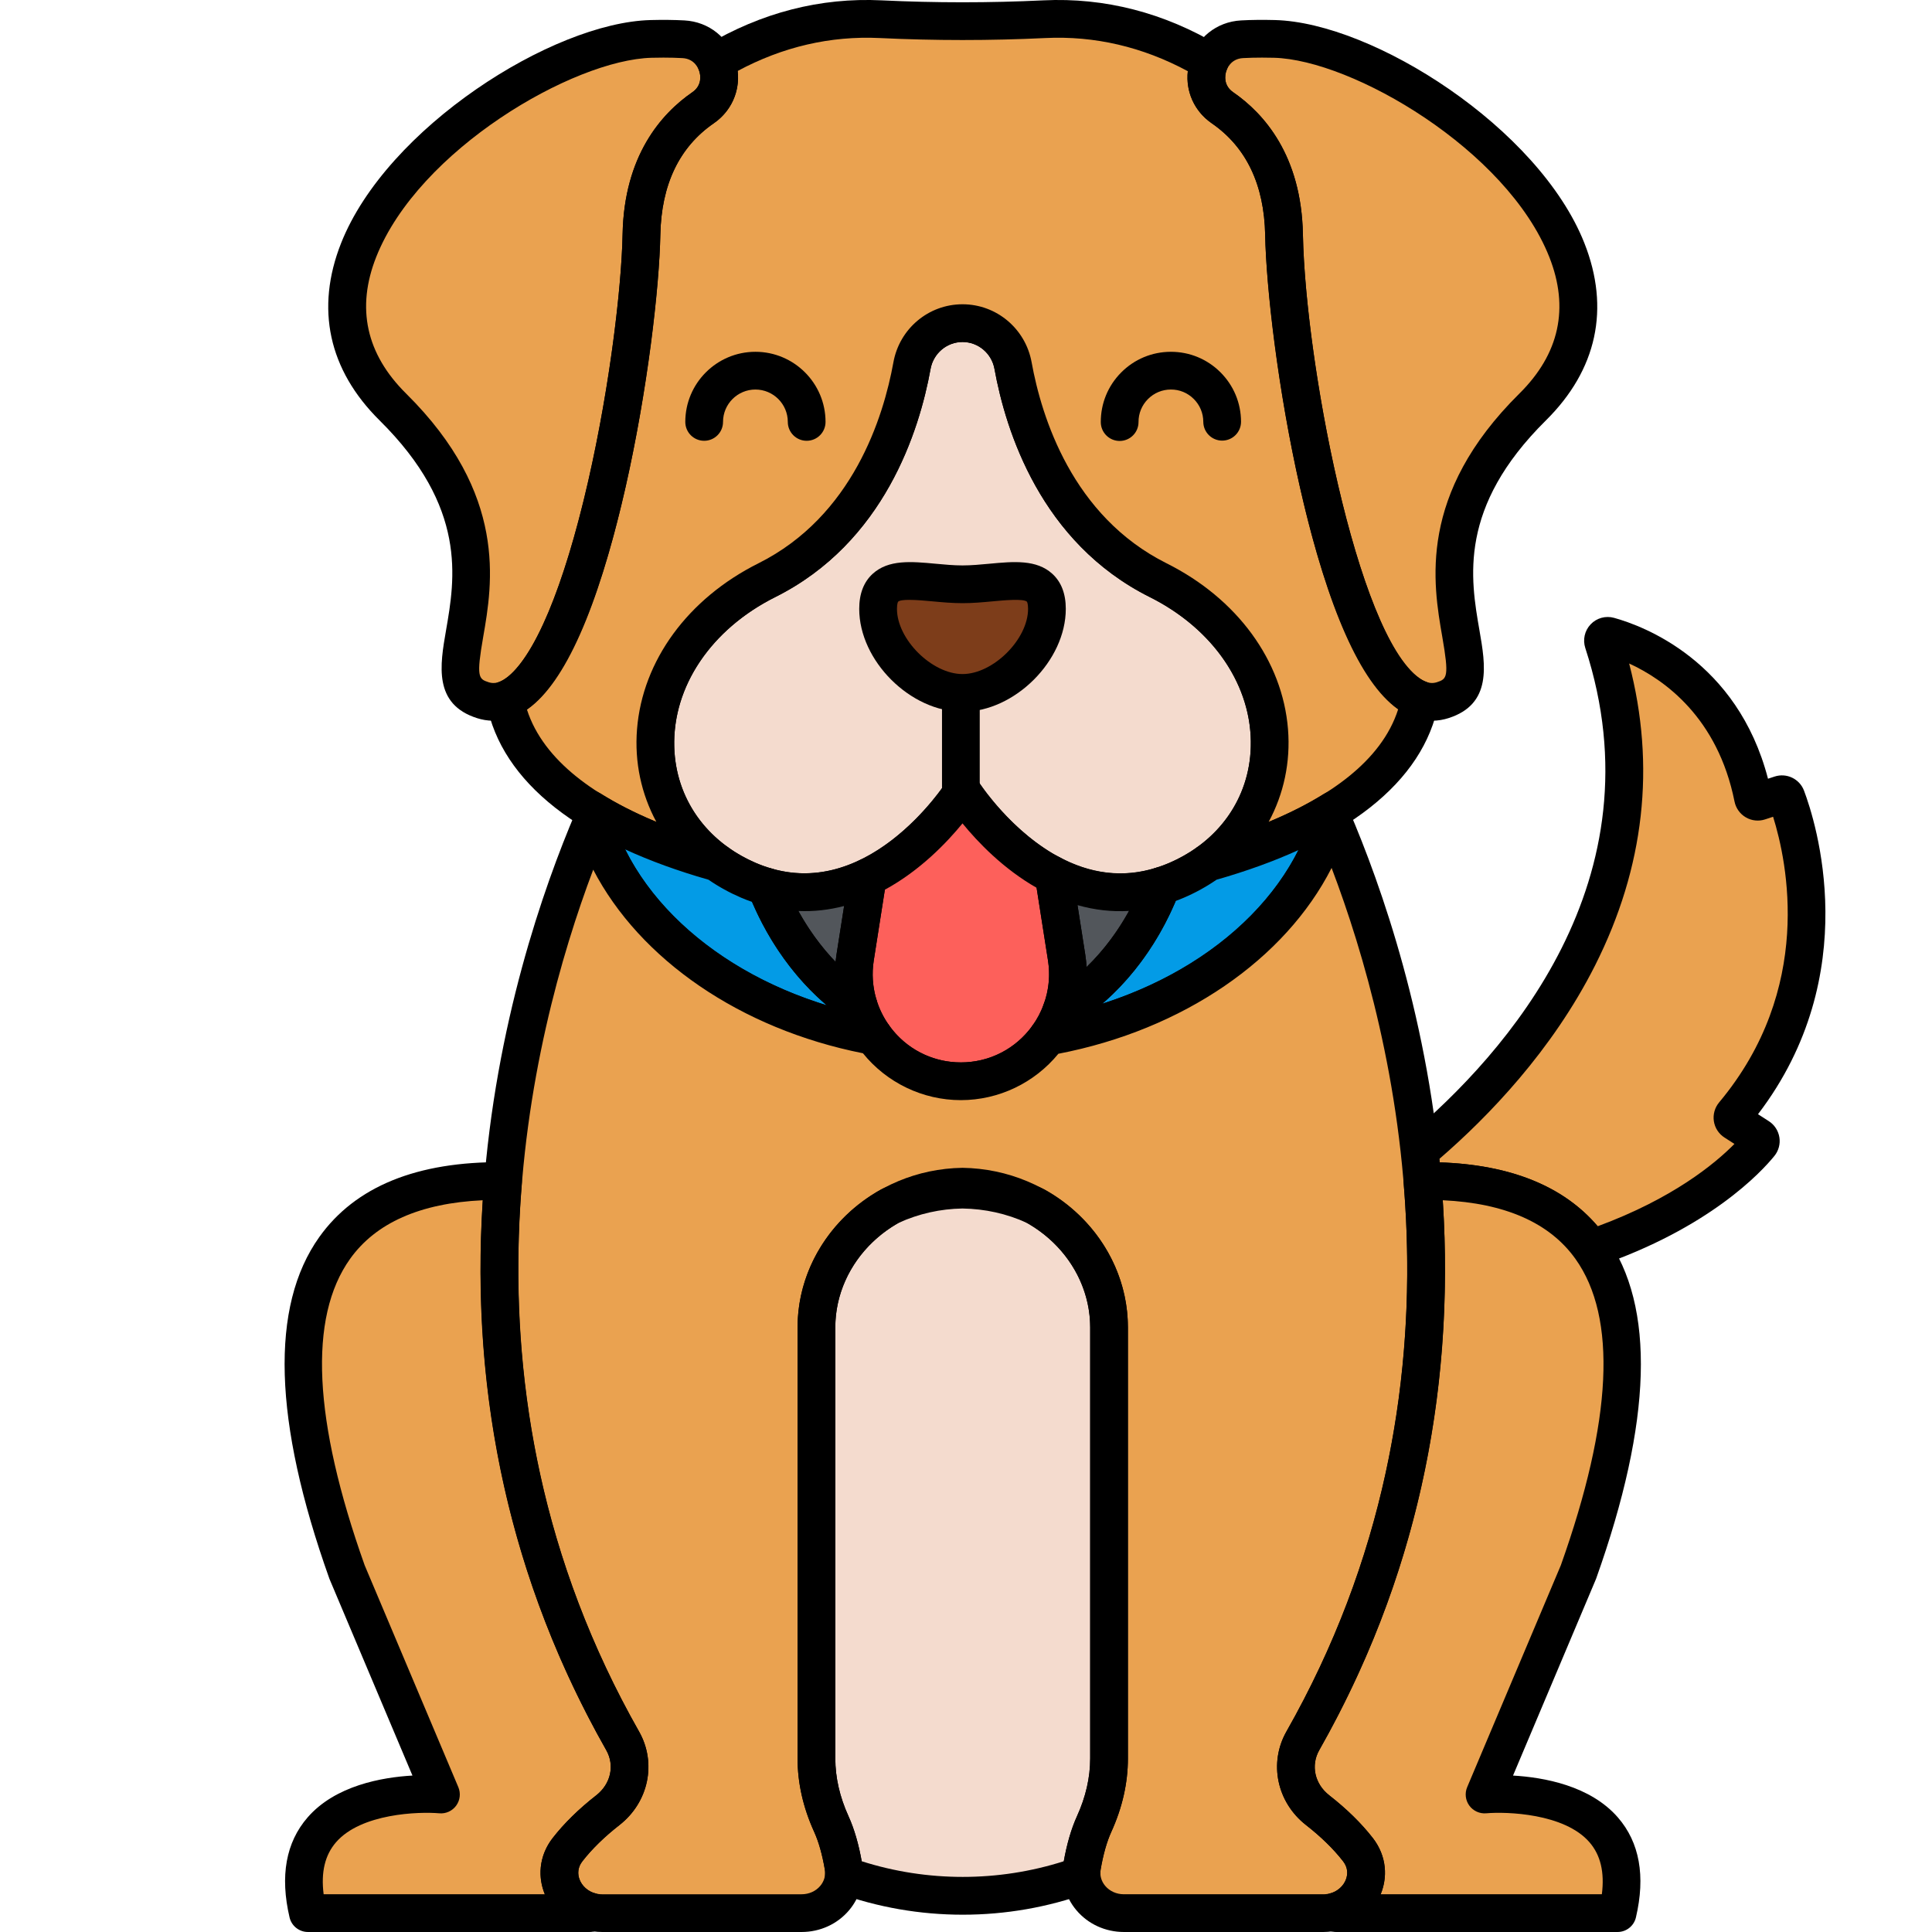
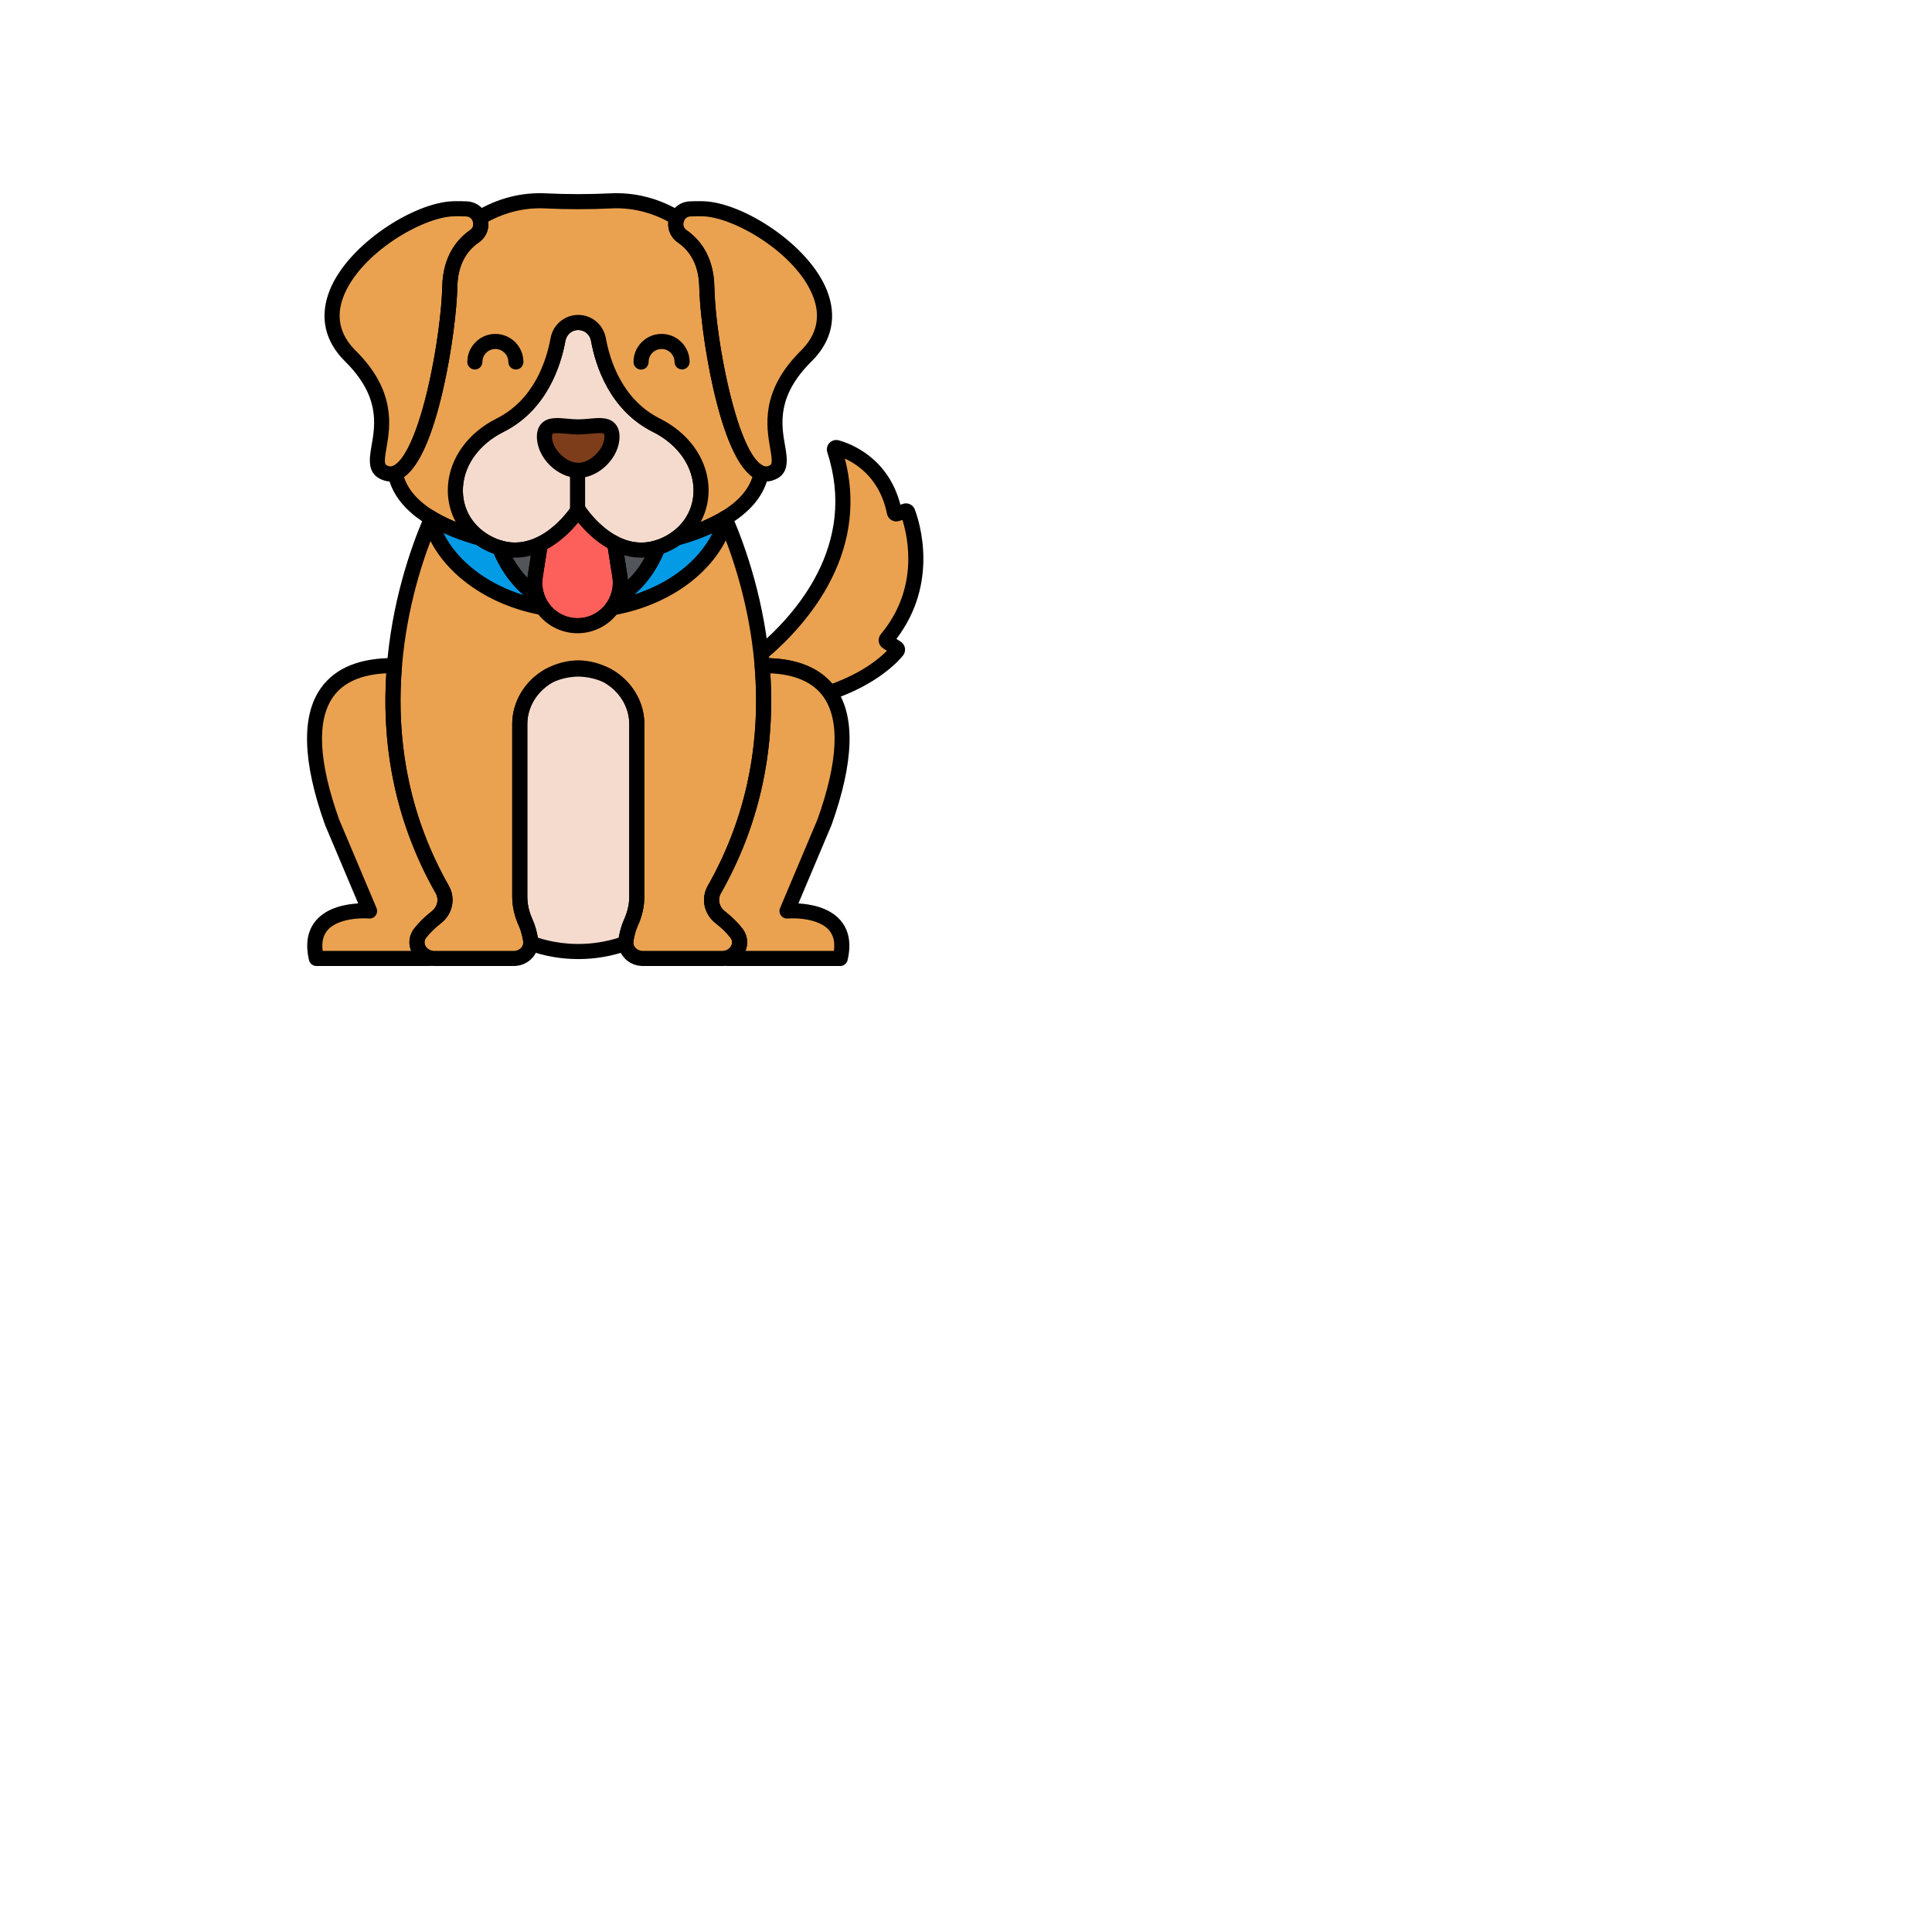
- <svg xmlns="http://www.w3.org/2000/svg" enable-background="new 0 0 256 256" height="512" viewBox="0 0 256 256" width="512">
+ <svg xmlns="http://www.w3.org/2000/svg" enable-background="new 0 0 512 512" height="100" viewBox="-64 -64 640 640" width="100">
  <path d="m153.458 76.874c-13.445-6.722-17.811-20.619-19.223-28.424-.589-3.253-3.391-5.634-6.697-5.634s-6.108 2.381-6.697 5.634c-1.412 7.804-5.778 21.702-19.223 28.424-19.289 9.645-19.289 32.551-2.411 39.785 16.473 7.06 28.331-11.755 28.331-11.755s11.858 18.814 28.331 11.755c16.879-7.234 16.879-30.14-2.411-39.785z" fill="#f4dbce" />
  <path d="m138.724 80.677c0 5.451-5.735 11.139-11.186 11.139s-11.186-5.688-11.186-11.139 5.735-3.254 11.186-3.254c5.451-.001 11.186-2.197 11.186 3.254z" fill="#7d3d1a" />
  <path d="m148.526 120.719c-9.088 0-16.658-6.172-20.988-11.542-5.598 6.94-16.613 15.224-29.316 9.779-8.431-3.613-13.619-11.028-13.878-19.835-.293-9.973 5.897-19.354 16.156-24.483 12.497-6.249 16.567-19.369 17.881-26.633.806-4.456 4.658-7.689 9.157-7.689 4.5 0 8.351 3.234 9.157 7.689 1.314 7.264 5.384 20.384 17.881 26.633 10.258 5.129 16.449 14.51 16.156 24.483-.259 8.807-5.447 16.222-13.878 19.835-2.876 1.233-5.667 1.762-8.328 1.763zm-20.988-18.315c.858 0 1.657.44 2.115 1.167.026.041 2.855 4.455 7.493 7.948 5.864 4.417 11.832 5.374 17.739 2.842 6.594-2.826 10.649-8.578 10.85-15.386.235-8.004-4.897-15.616-13.394-19.864-14.444-7.222-19.085-22.031-20.565-30.215-.375-2.074-2.157-3.579-4.237-3.579s-3.862 1.505-4.237 3.58c-1.48 8.184-6.121 22.992-20.565 30.214-8.497 4.249-13.629 11.86-13.394 19.865.2 6.808 4.256 12.56 10.85 15.386 14.346 6.149 25.125-10.62 25.232-10.79.456-.727 1.255-1.168 2.113-1.168z" />
  <path d="m127.538 94.316c-6.907 0-13.687-6.756-13.687-13.639 0-2.003.601-3.566 1.786-4.646 2.099-1.913 5.131-1.631 8.339-1.333 1.182.11 2.403.224 3.561.224s2.379-.114 3.561-.224c3.208-.299 6.239-.581 8.339 1.333 1.185 1.08 1.786 2.643 1.786 4.646.001 6.883-6.778 13.639-13.685 13.639zm-7.06-14.83c-.712 0-1.288.061-1.473.241-.001.001-.153.208-.153.95 0 4.037 4.627 8.639 8.687 8.639s8.686-4.602 8.686-8.639c0-.741-.152-.948-.154-.95-.439-.428-3.085-.182-4.508-.049-1.294.121-2.634.245-4.024.245s-2.729-.125-4.024-.245c-.825-.077-2.058-.192-3.037-.192z" />
  <path d="m127.321 108.056c-1.381 0-2.5-1.119-2.5-2.5v-11.777c0-1.381 1.119-2.5 2.5-2.5s2.5 1.119 2.5 2.5v11.777c0 1.381-1.119 2.5-2.5 2.5z" />
  <g fill="#eaa250">
    <path d="m168.864 5.156c-1.603-.041-3.026-.022-4.287.046-4.717.256-6.491 6.395-2.601 9.075 3.856 2.657 7.99 7.638 8.165 16.814.33 17.347 8.67 65.604 21.018 61.688 9.544-3.027-8.743-18.396 11.92-38.846 20.662-20.45-16.781-48.327-34.215-48.777z" />
    <path d="m86.273 5.156c1.603-.041 3.026-.022 4.287.046 4.717.256 6.491 6.395 2.601 9.075-3.856 2.657-7.99 7.638-8.165 16.814-.33 17.347-8.67 65.604-21.018 61.688-9.544-3.027 8.743-18.396-11.92-38.846-20.661-20.45 16.782-48.327 34.215-48.777z" />
    <path d="m170.141 31.091c-.175-9.176-4.309-14.157-8.165-16.814-2.165-1.491-2.571-4.052-1.696-6.076-8.222-4.914-15.993-5.939-21.9-5.655-7.227.347-14.456.347-21.683 0-5.894-.283-13.646.738-21.849 5.626.891 2.028.489 4.607-1.686 6.106-3.856 2.657-7.99 7.638-8.165 16.814-.303 15.931-7.363 57.926-18.077 61.644 2.053 10.782 14.074 17.62 28.052 21.544-12.477-8.967-10.864-28.649 6.646-37.404 13.445-6.722 17.811-20.619 19.223-28.424.589-3.253 3.391-5.634 6.697-5.634s6.108 2.381 6.697 5.634c1.412 7.804 5.778 21.702 19.223 28.424 17.51 8.755 19.123 28.437 6.646 37.404 13.988-3.927 26.015-10.772 28.056-21.566-10.682-3.851-17.716-45.721-18.019-61.623z" />
  </g>
  <path d="m189.741 95.502c-1.335 0-2.909-.383-4.574-1.578-4.897-3.513-9.202-13.217-12.794-28.84-3.06-13.311-4.598-26.927-4.731-33.946-.127-6.671-2.511-11.651-7.084-14.803-2.655-1.829-3.803-5.03-2.922-8.155.887-3.149 3.559-5.299 6.807-5.475 1.367-.075 2.876-.091 4.487-.049 13.048.337 34.97 14.313 41.003 29.542 3.438 8.679 1.677 16.81-5.095 23.511-11.634 11.514-9.995 20.943-8.799 27.828.796 4.583 1.699 9.778-4.124 11.624-.609.194-1.346.341-2.174.341zm-22.509-87.868c-.891 0-1.733.021-2.52.064-1.646.089-2.15 1.429-2.265 1.837-.112.399-.376 1.771.947 2.682 4.108 2.831 9.047 8.395 9.247 18.825.315 16.569 7.053 52.801 15.441 58.819 1.088.781 1.812.695 2.321.534 1.344-.426 1.625-.728.709-6.002-1.228-7.063-3.282-18.886 10.208-32.237 5.311-5.255 6.644-11.351 3.964-18.116-5.622-14.19-26.098-26.117-36.483-26.386-.538-.013-1.061-.02-1.569-.02z" />
  <path d="m65.396 95.502c-.829 0-1.565-.147-2.173-.341-5.823-1.846-4.92-7.041-4.124-11.624 1.196-6.885 2.835-16.313-8.799-27.828-6.771-6.702-8.533-14.832-5.095-23.511 6.034-15.228 27.956-29.204 41.004-29.541 1.609-.042 3.12-.026 4.487.048 3.248.176 5.92 2.326 6.807 5.475.88 3.125-.267 6.326-2.922 8.155-4.574 3.152-6.958 8.132-7.084 14.804-.133 7.019-1.671 20.635-4.731 33.946-3.592 15.624-7.897 25.327-12.794 28.84-1.666 1.194-3.241 1.577-4.576 1.577zm22.51-87.868c-.508 0-1.031.007-1.567.021-10.386.268-30.862 12.196-36.485 26.386-2.68 6.765-1.347 12.86 3.964 18.116 13.49 13.351 11.435 25.174 10.208 32.237-.917 5.275-.635 5.576.709 6.002.509.163 1.232.248 2.321-.533 3.715-2.665 7.664-12.104 10.835-25.898 2.98-12.963 4.477-26.152 4.605-32.92.199-10.43 5.138-15.994 9.247-18.826 1.323-.911 1.059-2.283.947-2.682-.115-.408-.619-1.749-2.265-1.838-.785-.044-1.629-.065-2.519-.065zm-1.633-2.478h.01z" />
  <path d="m160.104 116.779c-.94 0-1.828-.534-2.252-1.417-.526-1.093-.191-2.406.794-3.114 4.961-3.565 7.526-9.116 7.038-15.229-.586-7.33-5.574-14.024-13.343-17.909-14.443-7.222-19.084-22.03-20.565-30.214-.375-2.074-2.157-3.58-4.237-3.58s-3.862 1.505-4.237 3.58c-1.48 8.184-6.121 22.992-20.565 30.214-7.769 3.885-12.757 10.58-13.343 17.909-.489 6.113 2.077 11.664 7.038 15.229.985.708 1.32 2.021.794 3.114s-1.761 1.651-2.929 1.323c-17.528-4.92-27.844-13.041-29.833-23.483-.232-1.219.465-2.423 1.637-2.83 1.382-.48 6.286-3.662 11.333-24.469 3.135-12.926 4.921-27.321 5.064-34.86.199-10.43 5.138-15.994 9.247-18.826 1.219-.84 1.201-2.163.815-3.042-.507-1.155-.075-2.507 1.009-3.153 7.309-4.355 15.136-6.369 23.248-5.976 7.115.342 14.329.342 21.443 0 8.14-.389 15.98 1.63 23.303 6.007 1.077.644 1.51 1.986 1.012 3.138-.378.875-.39 2.192.82 3.025 4.109 2.832 9.048 8.396 9.247 18.825.346 18.176 7.97 56.291 16.367 59.317 1.155.417 1.837 1.61 1.609 2.816-1.977 10.455-12.293 18.584-29.836 23.508-.227.067-.454.097-.678.097zm-90.288-22.779c2.23 6.969 9.444 11.727 17.159 14.912-1.995-3.681-2.915-7.918-2.566-12.291.727-9.09 6.742-17.308 16.091-21.982 12.497-6.249 16.567-19.369 17.881-26.633.806-4.456 4.657-7.689 9.157-7.689s8.351 3.234 9.157 7.689c1.314 7.264 5.386 20.385 17.881 26.633 9.349 4.674 15.364 12.892 16.091 21.982.35 4.372-.571 8.61-2.566 12.291 7.728-3.191 14.952-7.959 17.169-14.948-11.623-8.384-17.38-49.773-17.628-62.826-.127-6.671-2.511-11.652-7.084-14.804-2.31-1.592-3.461-4.231-3.166-6.9-5.995-3.23-12.347-4.709-18.892-4.393-7.273.35-14.649.35-21.923 0-6.524-.312-12.853 1.153-18.83 4.36.309 2.68-.841 5.332-3.166 6.933-4.573 3.152-6.957 8.132-7.084 14.804-.25 13.101-6.025 54.552-17.681 62.862z" />
  <path d="m139.631 116.024c-7.475-3.794-12.093-11.119-12.093-11.119s-4.814 7.624-12.562 11.342l-1.669 10.643c-1.35 8.606 5.303 16.384 14.015 16.384s15.365-7.778 14.015-16.384z" fill="#fd605b" />
  <path d="m138.932 115.64c.233.128.46.262.699.383l1.704 10.866c.384 2.448.102 4.821-.672 6.975 5.785-3.538 10.474-9.348 13.247-16.492-5.722 1.798-10.822.549-14.978-1.732z" fill="#52565b" />
  <path d="m113.306 126.89 1.669-10.643c.092-.044.178-.095.27-.141-3.896 1.929-8.551 2.89-13.726 1.371 2.624 6.703 6.93 12.24 12.252 15.8-.619-1.994-.814-4.161-.465-6.387z" fill="#52565b" />
  <path d="m113.771 133.278c-5.322-3.56-9.628-9.097-12.252-15.8-.761-.223-1.53-.483-2.313-.819-1.557-.667-2.967-1.469-4.235-2.38-6.204-1.742-12.016-4.061-16.748-7.04 3.671 14.793 18.485 26.567 37.531 30.049-.862-1.216-1.535-2.566-1.983-4.01z" fill="#039be6" />
  <path d="m160.104 114.278c-1.268.911-2.678 1.713-4.235 2.38-.662.284-1.313.511-1.959.714-2.773 7.143-7.461 12.954-13.246 16.492-.448 1.246-1.058 2.418-1.822 3.481 19.16-3.395 34.103-15.169 37.842-29.996-4.701 2.928-10.452 5.209-16.58 6.929z" fill="#039be6" />
  <path d="m127.321 145.774c-4.884 0-9.506-2.128-12.68-5.84-3.175-3.711-4.561-8.607-3.804-13.432l1.669-10.642c.127-.813.646-1.511 1.388-1.867 7.019-3.369 11.486-10.354 11.53-10.424.458-.725 1.256-1.165 2.114-1.165.859 0 1.657.441 2.114 1.167.041.064 4.371 6.803 11.11 10.223.716.364 1.214 1.049 1.338 1.842l1.704 10.866c.757 4.825-.629 9.72-3.804 13.432-3.173 3.712-7.795 5.84-12.679 5.84zm-10.072-27.883-1.472 9.386c-.53 3.379.441 6.808 2.664 9.407 2.224 2.599 5.46 4.09 8.881 4.09s6.657-1.491 8.88-4.09 3.194-6.028 2.664-9.407l-1.512-9.642c-4.435-2.527-7.807-6.066-9.817-8.53-2.082 2.548-5.621 6.248-10.288 8.786z" />
  <path d="m140.664 136.365c-.562 0-1.122-.189-1.579-.562-.822-.67-1.133-1.786-.774-2.784.673-1.872.859-3.804.555-5.742l-1.522-9.706c-.912-.749-1.192-2.062-.604-3.134.663-1.21 2.182-1.654 3.394-.99l.001.001c4.33 2.377 8.711 2.895 13.026 1.539.916-.287 1.917-.025 2.574.677s.853 1.718.505 2.613c-2.953 7.604-8.021 13.897-14.273 17.72-.402.247-.853.368-1.303.368zm2.111-16.431 1.03 6.569c.085.543.144 1.087.175 1.629 2.171-2.104 4.074-4.615 5.625-7.43-2.284.135-4.562-.121-6.83-.768z" />
  <path d="m113.771 135.778c-.484 0-.968-.14-1.39-.422-5.721-3.827-10.405-9.853-13.19-16.967-.348-.888-.16-1.896.485-2.6.644-.704 1.632-.978 2.547-.71 3.94 1.157 7.95.749 11.913-1.213 1.237-.613 2.736-.107 3.349 1.129.417.841.317 1.804-.178 2.527l-1.53 9.755c-.278 1.775-.149 3.545.383 5.26.314 1.011-.043 2.111-.893 2.744-.443.331-.969.497-1.496.497zm-7.982-15.066c1.383 2.509 3.047 4.784 4.927 6.739.031-.316.072-.632.122-.949l1.012-6.453c-2.014.529-4.033.75-6.061.663z" />
  <path d="m148.36 58.428c-1.377 0-2.496-1.114-2.5-2.492-.008-2.482.951-4.818 2.7-6.579 1.75-1.76 4.08-2.734 6.562-2.742h.031c2.47 0 4.794.958 6.547 2.7 1.761 1.749 2.734 4.079 2.743 6.561.004 1.381-1.111 2.504-2.492 2.508-.003 0-.006 0-.008 0-1.377 0-2.496-1.114-2.5-2.492-.004-1.146-.454-2.223-1.267-3.03-.813-.808-1.882-1.256-3.038-1.247-1.146.003-2.223.453-3.031 1.267-.808.813-1.251 1.892-1.247 3.038.004 1.381-1.111 2.504-2.492 2.508-.002 0-.005 0-.008 0z" />
  <path d="m106.888 58.406c-1.381 0-2.5-1.119-2.5-2.5 0-2.366-1.925-4.291-4.292-4.291s-4.291 1.925-4.291 4.291c0 1.381-1.119 2.5-2.5 2.5s-2.5-1.119-2.5-2.5c0-5.123 4.168-9.291 9.291-9.291 5.124 0 9.292 4.168 9.292 9.291 0 1.381-1.119 2.5-2.5 2.5z" />
  <path d="m115.755 139.787c-.149 0-.3-.013-.45-.041-20.103-3.675-35.61-16.198-39.508-31.906-.246-.99.135-2.03.961-2.628.827-.599 1.934-.633 2.797-.09 4.245 2.672 9.659 4.943 16.092 6.749.281.079.546.206.783.376 1.146.824 2.412 1.535 3.761 2.113.61.262 1.255.49 2.032.718.742.218 1.341.767 1.624 1.487 2.416 6.172 6.435 11.369 11.314 14.633.476.318.828.791.998 1.337.366 1.179.916 2.29 1.634 3.302.588.829.616 1.932.07 2.79-.464.731-1.264 1.16-2.108 1.16zm-32.924-27.241c4.646 9.365 14.36 16.895 26.722 20.668-4.151-3.53-7.587-8.272-9.905-13.708-.5-.172-.968-.353-1.427-.55-1.54-.66-2.999-1.462-4.34-2.388-4.061-1.16-7.756-2.505-11.05-4.022z" />
  <path d="m138.841 139.846c-.849 0-1.653-.433-2.115-1.168-.542-.861-.508-1.964.085-2.79.623-.867 1.127-1.832 1.5-2.869.193-.536.562-.99 1.048-1.287 5.322-3.255 9.663-8.676 12.22-15.264.275-.708.856-1.252 1.581-1.48.668-.21 1.215-.409 1.724-.627 1.351-.579 2.617-1.29 3.762-2.112.237-.171.502-.298.783-.377 6.362-1.786 11.723-4.021 15.934-6.644.866-.538 1.972-.499 2.795.103.824.601 1.2 1.642.951 2.631-3.976 15.763-19.61 28.263-39.831 31.846-.146.025-.292.038-.437.038zm16.955-20.471c-2.281 5.403-5.645 10.092-9.739 13.629 12.002-3.824 21.427-11.208 26.005-20.371-3.245 1.48-6.879 2.796-10.867 3.935-1.341.925-2.799 1.728-4.341 2.389-.34.145-.688.283-1.058.418z" />
  <path d="m233.019 150.657-3.171-2.035c-.323-.207-.383-.649-.137-.943 15.061-18.009 8.359-38.412 6.992-42.028-.121-.32-.469-.481-.794-.374l-2.806.924c-.363.12-.743-.113-.818-.488-3.18-15.854-15.307-20.393-19.083-21.436-.492-.136-.922.332-.764.817 10.528 32.294-11.219 56.389-24.338 67.421.145 1.31.274 2.636.385 3.978 8.776-.085 17.431 1.993 22.347 8.954 14.25-4.857 20.714-11.848 22.344-13.856.238-.297.163-.729-.157-.934z" fill="#eaa250" />
  <path d="m210.831 167.946c-.796 0-1.564-.381-2.042-1.058-3.766-5.333-10.572-7.997-20.28-7.896-.008 0-.016 0-.024 0-1.298 0-2.383-.996-2.491-2.292-.11-1.319-.236-2.623-.379-3.911-.092-.83.237-1.651.876-2.188 13.094-11.011 33.568-34.063 23.57-64.733-.36-1.106-.086-2.313.715-3.15.795-.832 1.98-1.158 3.092-.851 3.856 1.065 16.336 5.679 20.401 21.318l.86-.283c1.598-.529 3.318.292 3.913 1.864 1.506 3.984 8.083 24.302-6.097 42.873l1.425.915c.753.483 1.266 1.265 1.407 2.146.141.877-.1 1.776-.66 2.467-1.749 2.155-8.611 9.58-23.479 14.647-.266.088-.538.132-.807.132zm-20.061-13.927c9.376.313 16.399 3.155 20.925 8.468 9.937-3.663 15.53-8.279 18.127-10.911l-1.324-.85c-.756-.485-1.267-1.272-1.402-2.16-.136-.892.119-1.8.698-2.493 12.583-15.046 9.038-31.82 7.15-37.848l-1.06.349c-.848.28-1.777.182-2.549-.268-.777-.452-1.325-1.218-1.502-2.102-2.235-11.146-9.309-16.154-13.963-18.288 3.541 13.575 2.032 27.009-4.501 39.984-5.697 11.312-14.179 20.075-20.645 25.661.015.153.03.305.046.458z" />
  <path d="m143.377 247.3c.321-1.873.822-3.889 1.607-5.613 1.25-2.747 1.971-5.682 1.971-8.674v-57.121c0-6.868-3.924-12.85-9.755-16.088-2.918-1.343-6.181-2.119-9.631-2.17-3.45.051-6.713.827-9.631 2.17-5.83 3.237-9.755 9.22-9.755 16.088v57.121c0 2.992.721 5.927 1.971 8.674.784 1.724 1.286 3.74 1.607 5.613.068.395.086.784.064 1.165 4.898 1.758 10.196 2.743 15.744 2.743s10.847-.984 15.744-2.743c-.022-.381-.004-.771.064-1.165z" fill="#f4dbce" />
  <path d="m196.712 237.78 12.439-29.471c15.293-42.919-2.454-51.994-20.671-51.817 1.828 22.015-1.075 48.161-15.846 74.176-1.763 3.105-.917 6.942 1.954 9.185 1.8 1.407 3.755 3.182 5.349 5.237 2.397 3.088.526 7.303-3.108 8.22l.187.188h37.318c4.147-17.682-17.622-15.718-17.622-15.718z" fill="#eaa250" />
  <path d="m75.2 245.09c1.595-2.055 3.549-3.83 5.349-5.237 2.871-2.243 3.717-6.08 1.954-9.185-14.772-26.014-17.674-52.161-15.846-74.176-18.216-.177-35.963 8.898-20.671 51.817l12.439 29.471s-21.769-1.965-17.622 15.718h37.318l.187-.188c-3.634-.917-5.505-5.132-3.108-8.22z" fill="#eaa250" />
  <path d="m176.426 108.282c-4.12 14.386-18.828 25.74-37.584 29.064v-.001c-2.556 3.56-6.721 5.928-11.521 5.928-4.827 0-9.015-2.394-11.567-5.987-18.471-3.376-32.96-14.552-37.167-28.716-8.561 20.061-24.907 71.338 3.916 122.097 1.763 3.105.917 6.942-1.954 9.185-1.8 1.407-3.755 3.182-5.349 5.237-2.703 3.483.016 8.408 4.579 8.408h26.44c3.472 0 6.098-2.951 5.542-6.198-.321-1.873-.822-3.889-1.607-5.613-1.25-2.747-1.971-5.682-1.971-8.674v-57.121c0-10.209 8.653-18.492 19.386-18.65 10.733.159 19.386 8.441 19.386 18.65v57.121c0 2.992-.721 5.927-1.971 8.674-.784 1.724-1.286 3.74-1.607 5.613-.556 3.248 2.07 6.198 5.542 6.198h26.44c4.562 0 7.282-4.925 4.579-8.408-1.595-2.055-3.549-3.83-5.349-5.237-2.871-2.243-3.717-6.08-1.954-9.185 28.964-51.009 12.316-102.536 3.791-122.385z" fill="#eaa250" />
  <path d="m214.334 255.999h-37.318c-.667 0-1.305-.266-1.775-.739l-.187-.188c-.632-.637-.874-1.565-.634-2.43s.926-1.535 1.797-1.754c1.006-.254 1.832-.993 2.153-1.927.197-.572.286-1.442-.408-2.336-1.257-1.619-2.91-3.234-4.914-4.8-3.862-3.018-4.951-8.228-2.589-12.389 12.486-21.988 17.711-46.46 15.529-72.734-.058-.692.175-1.377.644-1.891s1.128-.809 1.823-.816c11.407-.112 19.605 3.228 24.376 9.924 6.542 9.182 6.096 24.4-1.326 45.232-.016.045-.033.089-.052.133l-10.969 25.988c4.054.232 10.226 1.327 13.896 5.55 2.871 3.305 3.674 7.763 2.388 13.25-.265 1.128-1.273 1.927-2.434 1.927zm-31.39-5h29.31c.371-2.929-.172-5.195-1.641-6.892-3.322-3.836-11.005-4.069-13.681-3.836-.862.079-1.724-.311-2.24-1.019-.516-.709-.625-1.636-.284-2.443l12.412-29.405c6.82-19.167 7.472-32.822 1.94-40.586-3.41-4.786-9.32-7.396-17.585-7.779 1.689 26.255-3.812 50.755-16.367 72.864-1.146 2.019-.604 4.479 1.319 5.98 2.329 1.82 4.275 3.729 5.785 5.674 1.588 2.046 2.021 4.609 1.187 7.031-.048.139-.099.275-.155.411z" />
  <path d="m78.122 255.999h-37.319c-1.161 0-2.169-.799-2.434-1.929-1.287-5.487-.483-9.944 2.388-13.25 3.669-4.224 9.842-5.318 13.896-5.55l-10.969-25.988c-.019-.044-.036-.088-.052-.133-7.422-20.832-7.869-36.051-1.326-45.232 4.771-6.695 12.941-10.03 24.376-9.924.695.007 1.355.302 1.823.816s.701 1.199.644 1.891c-2.182 26.274 3.043 50.746 15.529 72.734 2.363 4.161 1.274 9.372-2.589 12.39-2.003 1.565-3.657 3.181-4.914 4.8-.694.895-.605 1.765-.408 2.336.322.935 1.147 1.673 2.153 1.927.871.22 1.557.89 1.797 1.754.24.865-.001 1.793-.634 2.43l-.187.188c-.469.473-1.108.74-1.774.74zm-35.238-5h29.31c-.055-.135-.106-.272-.154-.411-.834-2.422-.402-4.985 1.187-7.031 1.509-1.944 3.456-3.854 5.784-5.673 1.923-1.503 2.466-3.962 1.32-5.981-12.555-22.109-18.056-46.609-16.367-72.864-8.267.382-14.175 2.993-17.585 7.779-5.532 7.764-4.88 21.418 1.94 40.586l12.412 29.405c.341.809.233 1.737-.284 2.446s-1.37 1.098-2.244 1.016c-2.677-.233-10.355.001-13.677 3.837-1.47 1.696-2.013 3.961-1.642 6.891z" />
  <path d="m127.569 253.708c-5.667 0-11.248-.972-16.589-2.89-1.044-.375-1.716-1.393-1.651-2.5.012-.201.001-.402-.033-.598-.343-2.002-.82-3.685-1.418-4.999-1.457-3.201-2.195-6.468-2.195-9.709v-57.122c0-7.49 4.231-14.492 11.041-18.273.055-.031.111-.059.168-.085 3.338-1.537 6.917-2.344 10.639-2.399 3.796.055 7.375.862 10.713 2.399.057.026.113.055.168.085 6.81 3.782 11.041 10.784 11.041 18.273v57.122c0 3.241-.739 6.508-2.195 9.709-.598 1.313-1.075 2.996-1.418 4.999-.034.196-.044.397-.033.598.065 1.107-.607 2.125-1.651 2.5-5.339 1.918-10.92 2.89-16.587 2.89zm-13.388-7.083c8.67 2.767 18.106 2.767 26.776 0 .414-2.319 1.002-4.328 1.751-5.974 1.159-2.546 1.746-5.116 1.746-7.638v-57.122c0-5.645-3.211-10.946-8.387-13.856-2.677-1.218-5.548-1.858-8.536-1.902-2.915.044-5.786.685-8.462 1.902-5.175 2.911-8.387 8.211-8.387 13.856v57.122c0 2.522.587 5.092 1.746 7.638.75 1.645 1.339 3.654 1.753 5.974z" />
  <path d="m175.359 255.999h-26.44c-2.453 0-4.747-1.052-6.293-2.886-1.469-1.742-2.093-4.014-1.713-6.235.416-2.427 1.02-4.522 1.796-6.227 1.159-2.546 1.746-5.116 1.746-7.638v-57.122c0-8.768-7.591-16.013-16.922-16.15-9.258.138-16.849 7.383-16.849 16.15v57.122c0 2.522.587 5.092 1.746 7.638.776 1.705 1.38 3.8 1.796 6.227.38 2.221-.244 4.493-1.713 6.235-1.547 1.834-3.84 2.886-6.293 2.886h-26.44c-3.183 0-6.008-1.73-7.372-4.515-1.292-2.639-.986-5.602.818-7.927 1.51-1.944 3.456-3.854 5.784-5.673 1.923-1.503 2.466-3.962 1.32-5.981-29.42-51.812-12.627-104.196-4.042-124.313.414-.969 1.399-1.568 2.442-1.515 1.052.061 1.954.774 2.253 1.784 3.917 13.188 17.742 23.773 35.221 26.968.641.118 1.211.48 1.589 1.012 2.226 3.136 5.699 4.935 9.528 4.935 3.801 0 7.26-1.781 9.49-4.886.38-.53.953-.89 1.595-1.003 17.791-3.152 31.771-13.865 35.616-27.291.291-1.016 1.19-1.74 2.245-1.807 1.051-.065 2.038.537 2.455 1.508 8.655 20.151 25.6 72.631-3.914 124.607-1.146 2.019-.604 4.479 1.319 5.98 2.329 1.82 4.275 3.729 5.785 5.674 1.805 2.325 2.11 5.288.818 7.927-1.363 2.786-4.188 4.516-7.371 4.516zm-47.827-101.257c12.121.177 21.922 9.665 21.922 21.149v57.122c0 3.241-.739 6.508-2.195 9.709-.598 1.314-1.075 2.996-1.418 5-.133.776.083 1.546.606 2.168.594.705 1.495 1.109 2.471 1.109h26.44c1.505 0 2.475-.885 2.881-1.714.258-.528.566-1.576-.277-2.662-1.257-1.619-2.91-3.234-4.914-4.8-3.862-3.018-4.951-8.228-2.589-12.389 25.949-45.697 14.529-91.933 5.985-114.429-6.164 12.115-19.658 21.435-36.206 24.625-3.158 3.865-7.914 6.144-12.918 6.144-5.042 0-9.819-2.304-12.977-6.211-16.241-3.226-29.561-12.43-35.739-24.328-8.473 22.442-19.809 68.62 6.072 114.199 2.363 4.161 1.274 9.372-2.589 12.39-2.003 1.565-3.657 3.181-4.914 4.8-.843 1.086-.535 2.134-.277 2.662.406.829 1.375 1.714 2.881 1.714h26.44c.976 0 1.877-.404 2.471-1.109.524-.622.74-1.392.606-2.168-.343-2.003-.82-3.686-1.418-5-1.457-3.201-2.195-6.468-2.195-9.709v-57.122c.002-11.485 9.803-20.973 21.851-21.15z" />
</svg>
